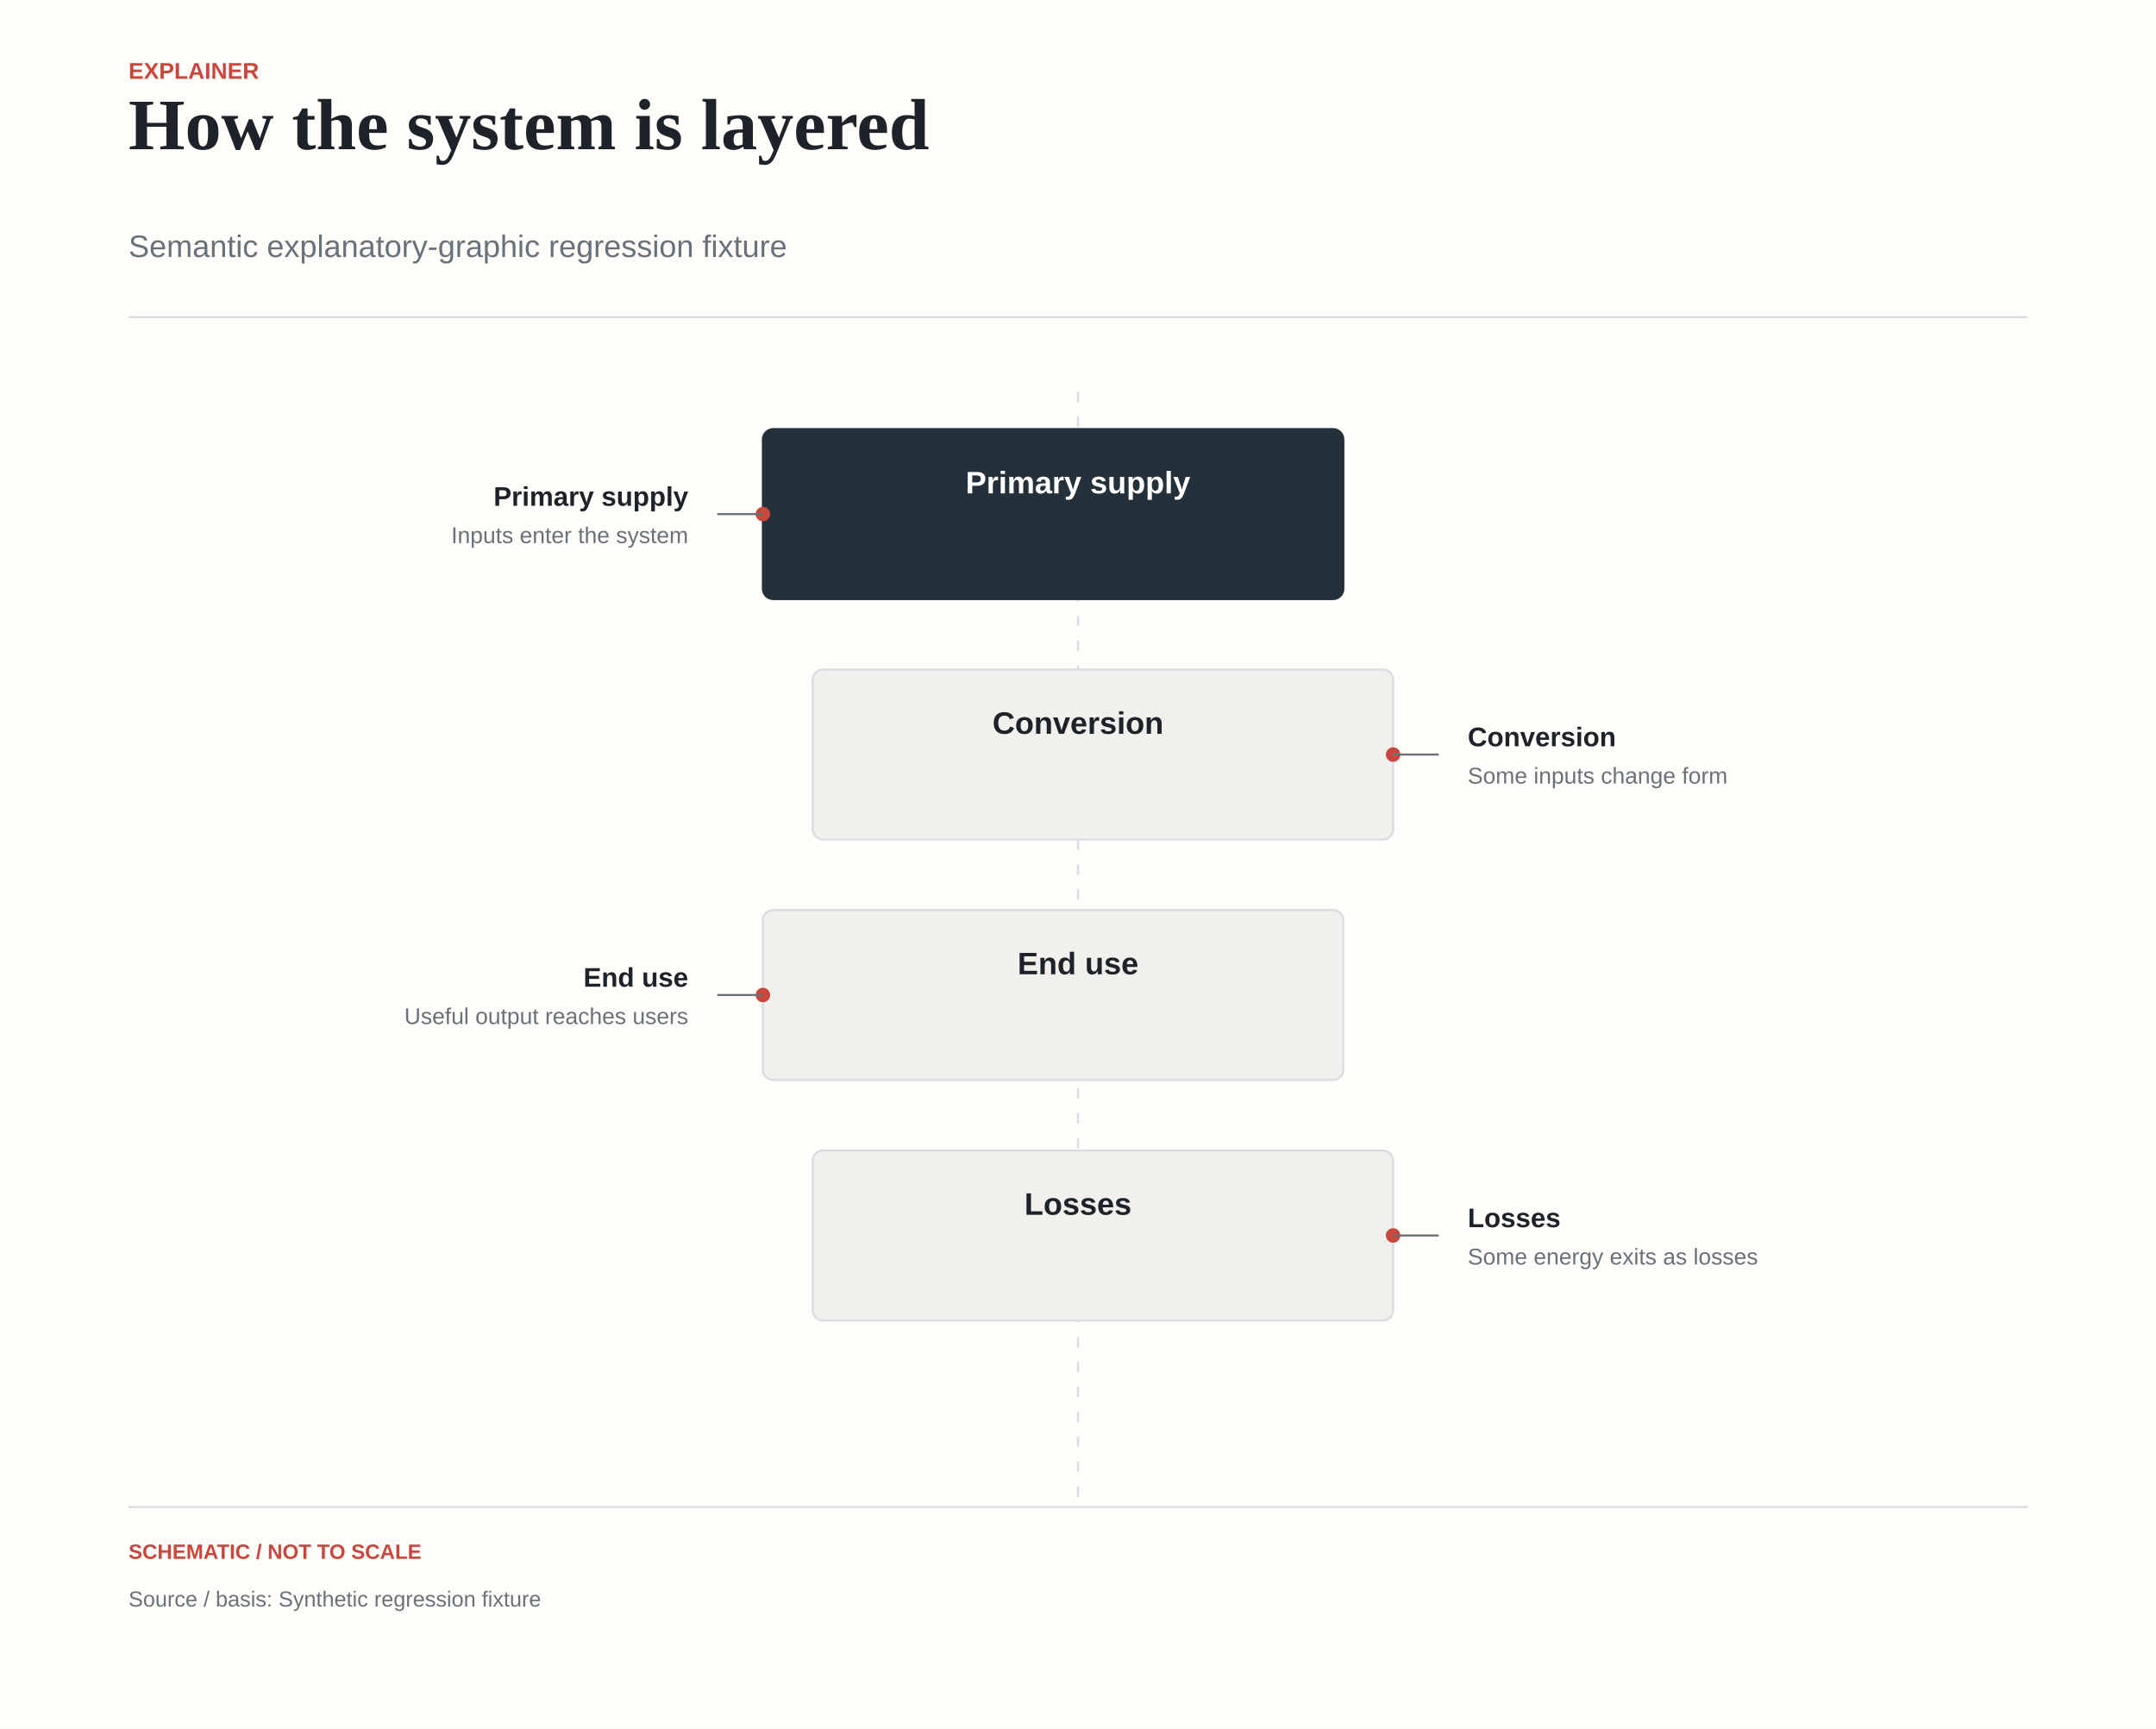
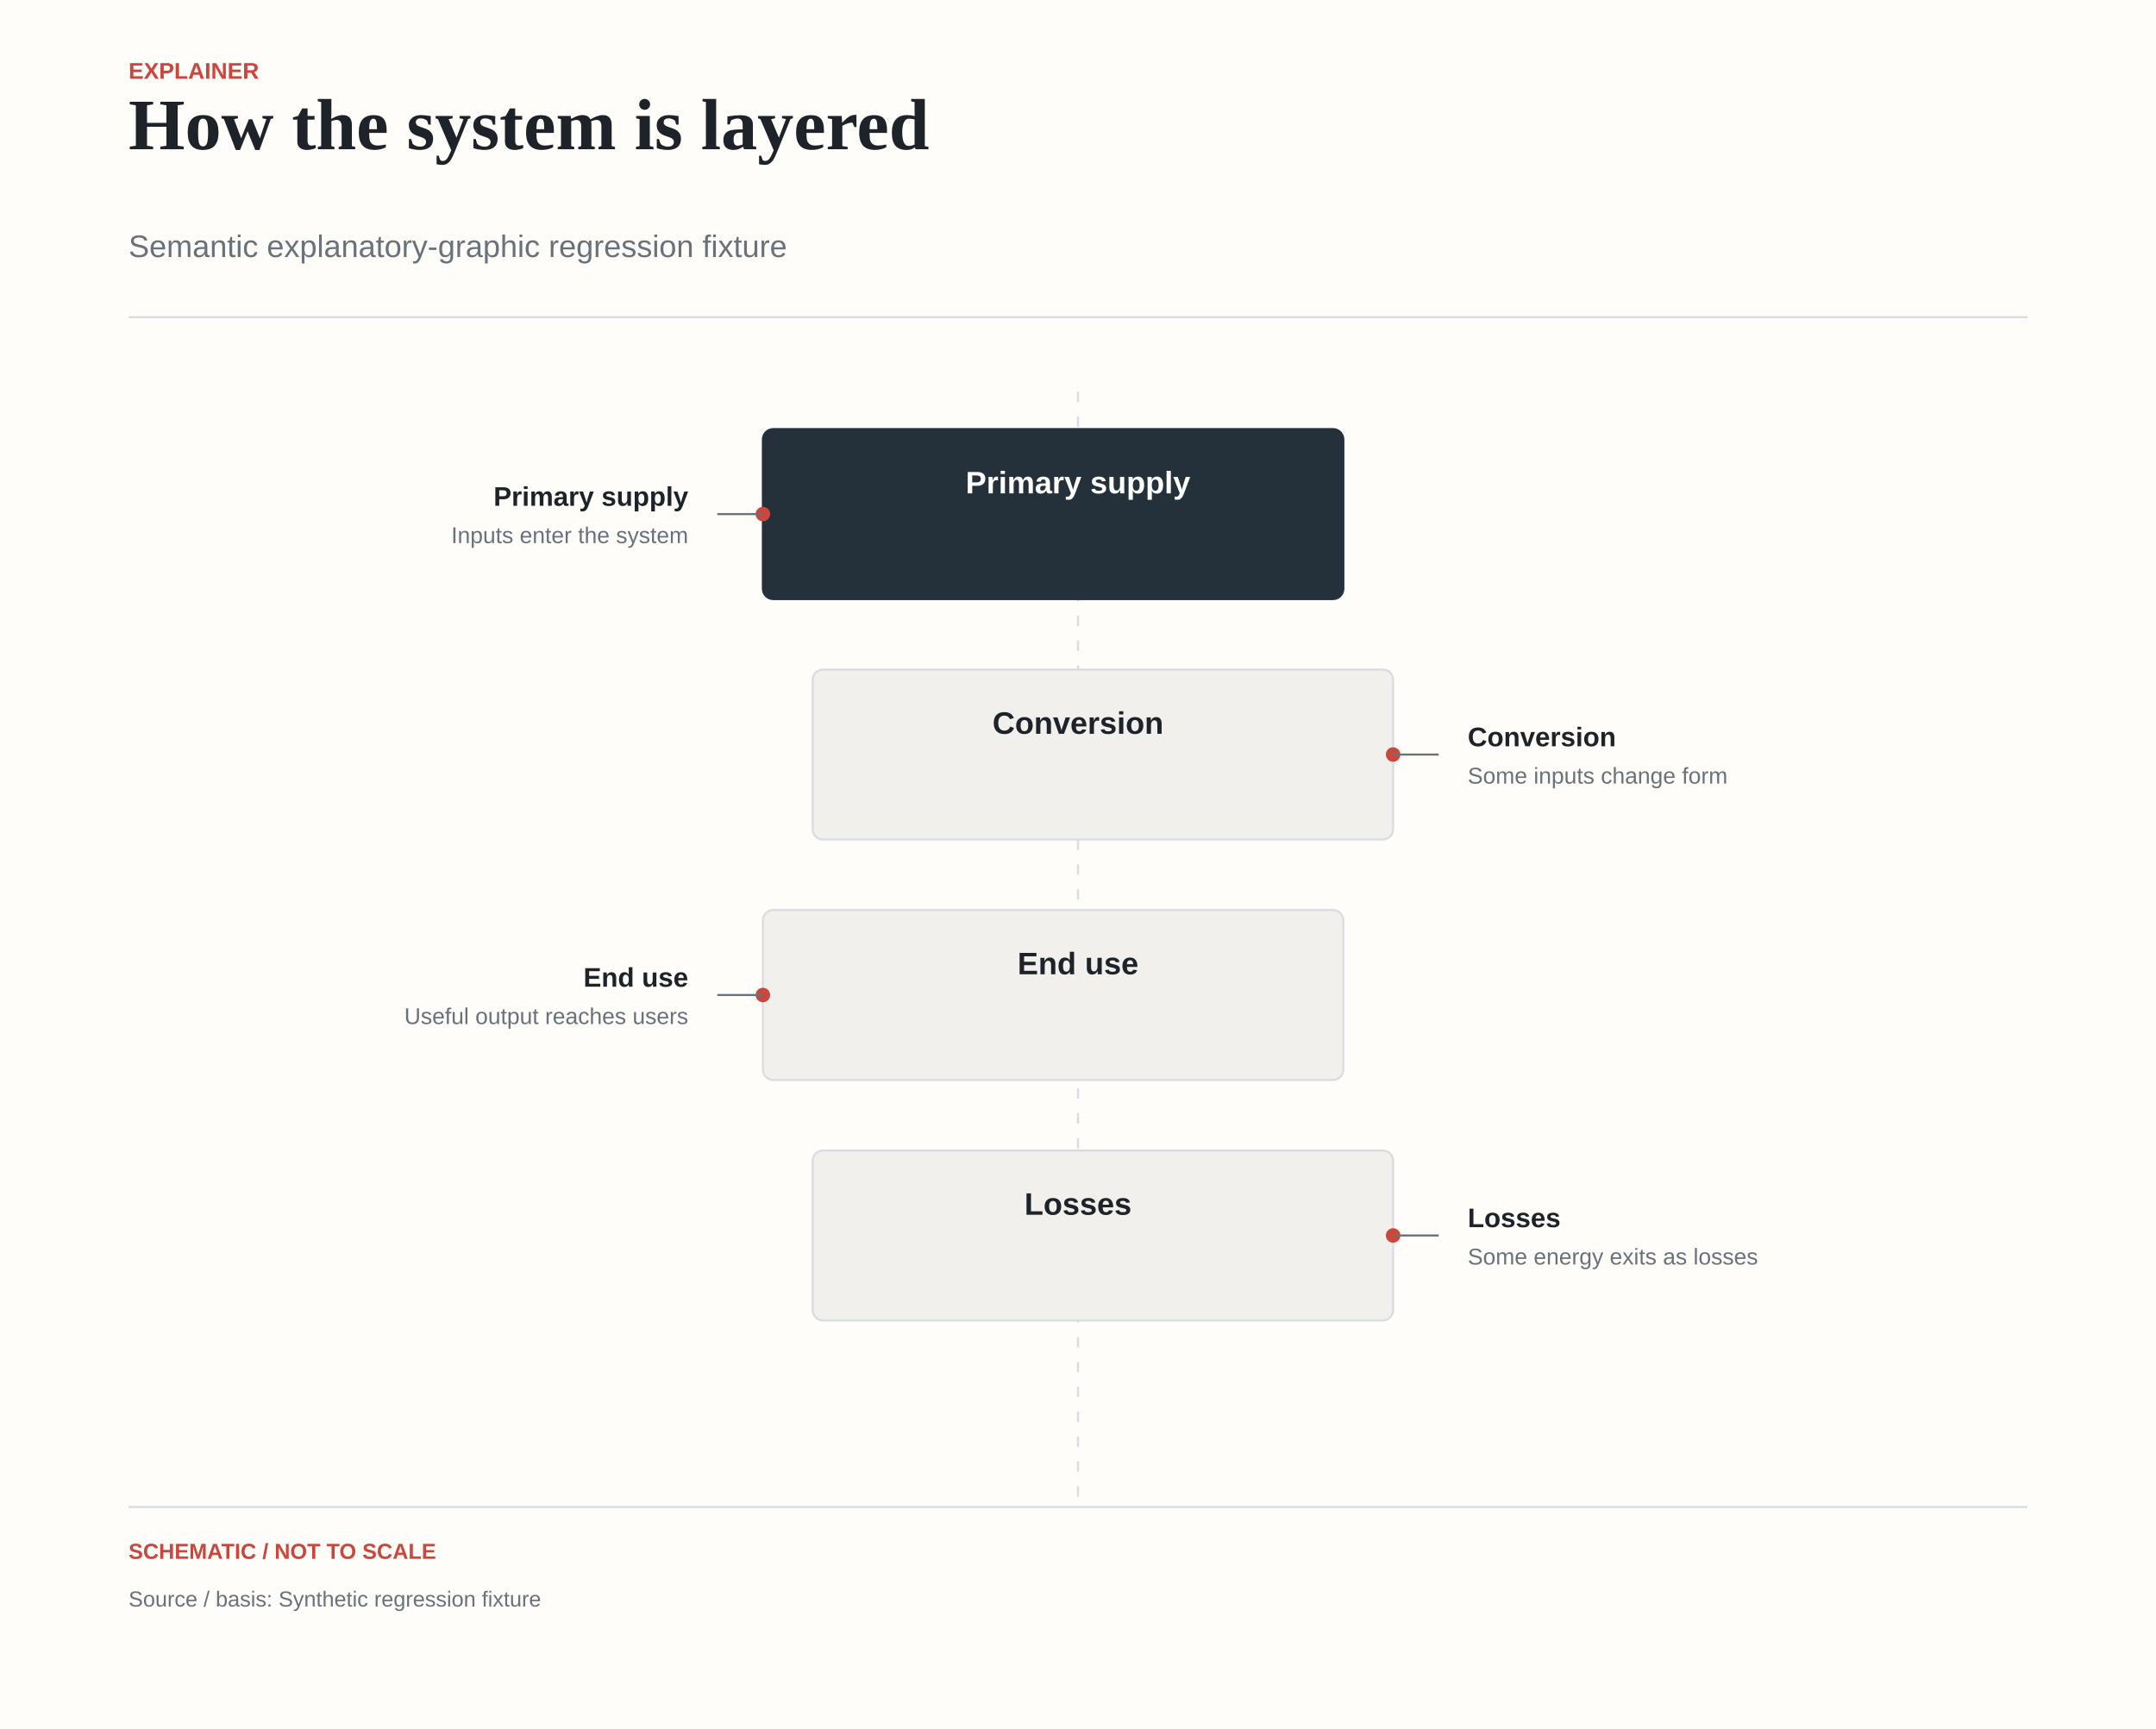
<svg xmlns="http://www.w3.org/2000/svg" viewBox="0 0 1040 834" role="img" aria-labelledby="ex-title ex-desc" data-explainer-version="0.1.0" data-view="exploded">
  <rect width="1040" height="834" fill="#fffdf9" />
  <text x="62" y="38" text-anchor="start" font-family="Arial, Helvetica, sans-serif" font-size="11" font-weight="700" fill="#c9473d">EXPLAINER</text>
  <text x="62" y="72" text-anchor="start" font-family="Georgia, 'Times New Roman', serif" font-size="35" font-weight="700" fill="#1d2329">How the system is layered</text>
  <text x="62" y="124" text-anchor="start" font-family="Arial, Helvetica, sans-serif" font-size="15" font-weight="400" fill="#69727a">Semantic explanatory-graphic regression fixture</text>
  <line x1="62" y1="153" x2="978" y2="153" stroke="#d9dde1" />
  <line x1="520" y1="189" x2="520" y2="729" stroke="#d9dde1" stroke-dasharray="5 7" />
  <rect x="368" y="207" width="280" height="82" rx="5" fill="#24313a" stroke="#24313a" />
  <text x="520" y="238" text-anchor="middle" font-family="Arial, Helvetica, sans-serif" font-size="15" font-weight="700" fill="#fff">Primary supply</text>
  <circle cx="368" cy="248" r="3.5" fill="#c9473d" />
  <line x1="368" y1="248" x2="346" y2="248" stroke="#69727a" />
  <text x="332" y="244" text-anchor="end" font-family="Arial, Helvetica, sans-serif" font-size="13" font-weight="700" fill="#1d2329">Primary supply</text>
  <text x="332" y="262" text-anchor="end" font-family="Arial, Helvetica, sans-serif" font-size="11" font-weight="400" fill="#69727a">Inputs enter the system</text>
  <rect x="392" y="323" width="280" height="82" rx="5" fill="#f1f0ec" stroke="#d9dde1" />
  <text x="520" y="354" text-anchor="middle" font-family="Arial, Helvetica, sans-serif" font-size="15" font-weight="700" fill="#1d2329">Conversion</text>
  <circle cx="672" cy="364" r="3.5" fill="#c9473d" />
  <line x1="672" y1="364" x2="694" y2="364" stroke="#69727a" />
  <text x="708" y="360" text-anchor="start" font-family="Arial, Helvetica, sans-serif" font-size="13" font-weight="700" fill="#1d2329">Conversion</text>
  <text x="708" y="378" text-anchor="start" font-family="Arial, Helvetica, sans-serif" font-size="11" font-weight="400" fill="#69727a">Some inputs change form</text>
  <rect x="368" y="439" width="280" height="82" rx="5" fill="#f1f0ec" stroke="#d9dde1" />
  <text x="520" y="470" text-anchor="middle" font-family="Arial, Helvetica, sans-serif" font-size="15" font-weight="700" fill="#1d2329">End use</text>
  <circle cx="368" cy="480" r="3.5" fill="#c9473d" />
  <line x1="368" y1="480" x2="346" y2="480" stroke="#69727a" />
  <text x="332" y="476" text-anchor="end" font-family="Arial, Helvetica, sans-serif" font-size="13" font-weight="700" fill="#1d2329">End use</text>
  <text x="332" y="494" text-anchor="end" font-family="Arial, Helvetica, sans-serif" font-size="11" font-weight="400" fill="#69727a">Useful output reaches users</text>
  <rect x="392" y="555" width="280" height="82" rx="5" fill="#f1f0ec" stroke="#d9dde1" />
  <text x="520" y="586" text-anchor="middle" font-family="Arial, Helvetica, sans-serif" font-size="15" font-weight="700" fill="#1d2329">Losses</text>
  <circle cx="672" cy="596" r="3.5" fill="#c9473d" />
  <line x1="672" y1="596" x2="694" y2="596" stroke="#69727a" />
  <text x="708" y="592" text-anchor="start" font-family="Arial, Helvetica, sans-serif" font-size="13" font-weight="700" fill="#1d2329">Losses</text>
  <text x="708" y="610" text-anchor="start" font-family="Arial, Helvetica, sans-serif" font-size="11" font-weight="400" fill="#69727a">Some energy exits as losses</text>
  <line x1="62" y1="727" x2="978" y2="727" stroke="#d9dde1" />
-   <text x="62" y="752" text-anchor="start" font-family="Arial, Helvetica, sans-serif" font-size="10" font-weight="700" fill="#c9473d">SCHEMATIC / NOT TO SCALE</text>
+   <text x="62" y="752" text-anchor="start" font-family="Arial, Helvetica, sans-serif" font-size="10.5" font-weight="700" fill="#c9473d">SCHEMATIC / NOT TO SCALE</text>
  <text x="62" y="775" text-anchor="start" font-family="Arial, Helvetica, sans-serif" font-size="10.5" font-weight="400" fill="#69727a">Source / basis: Synthetic regression fixture</text>
</svg>
